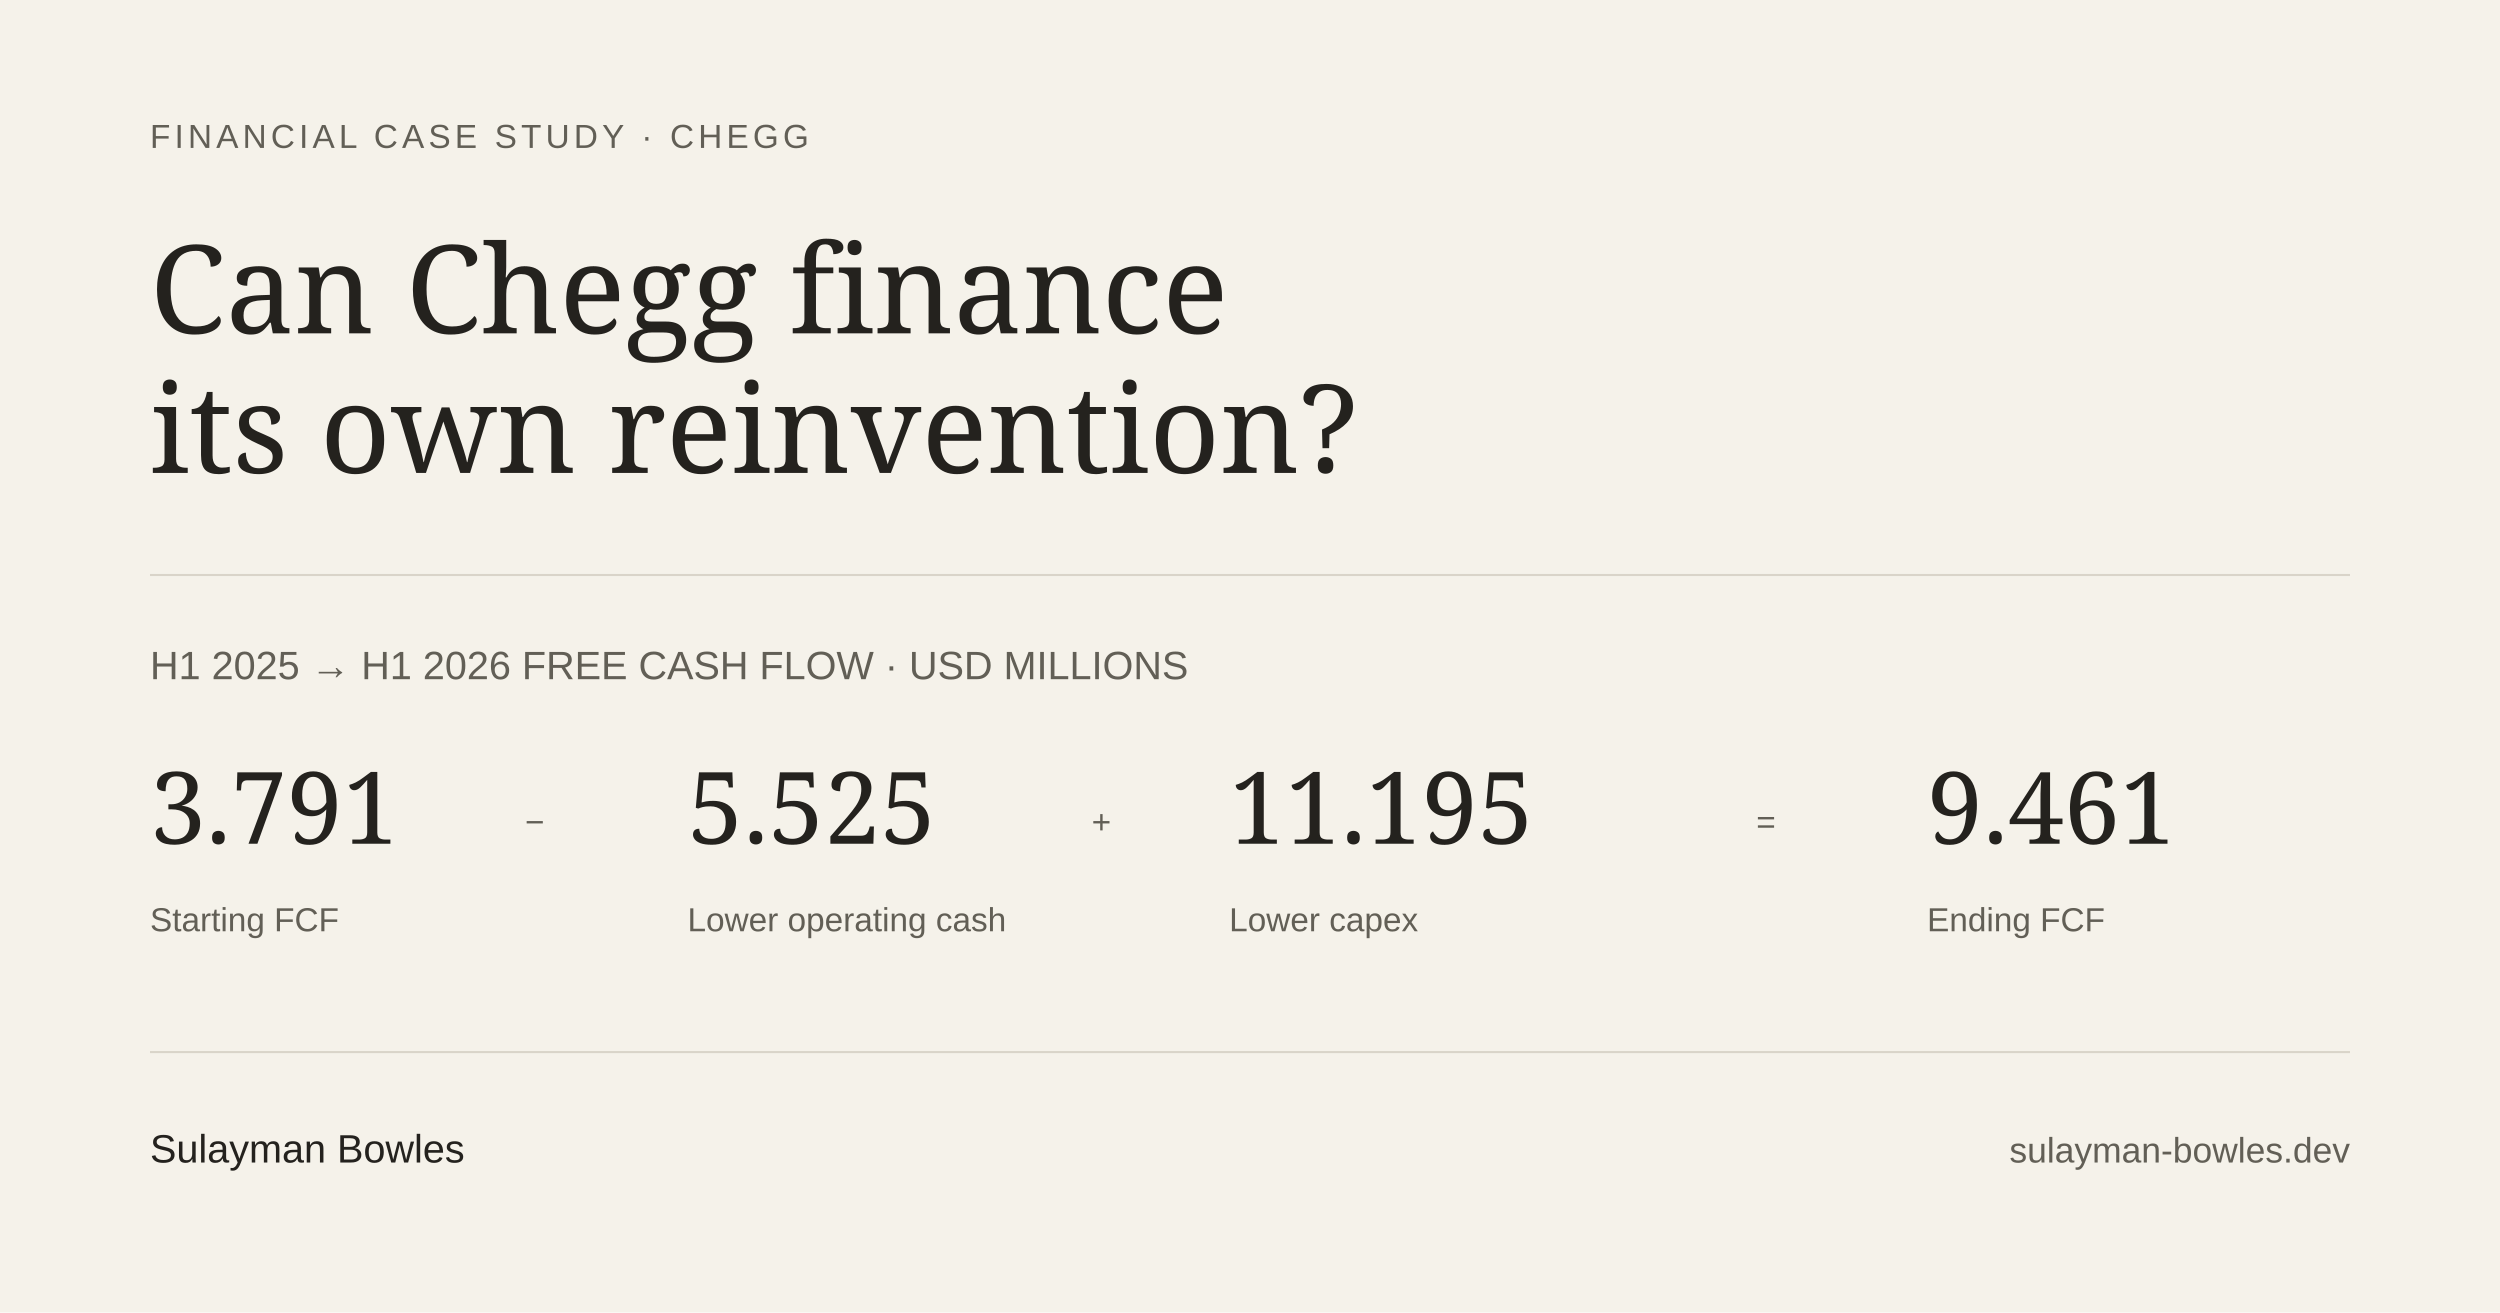
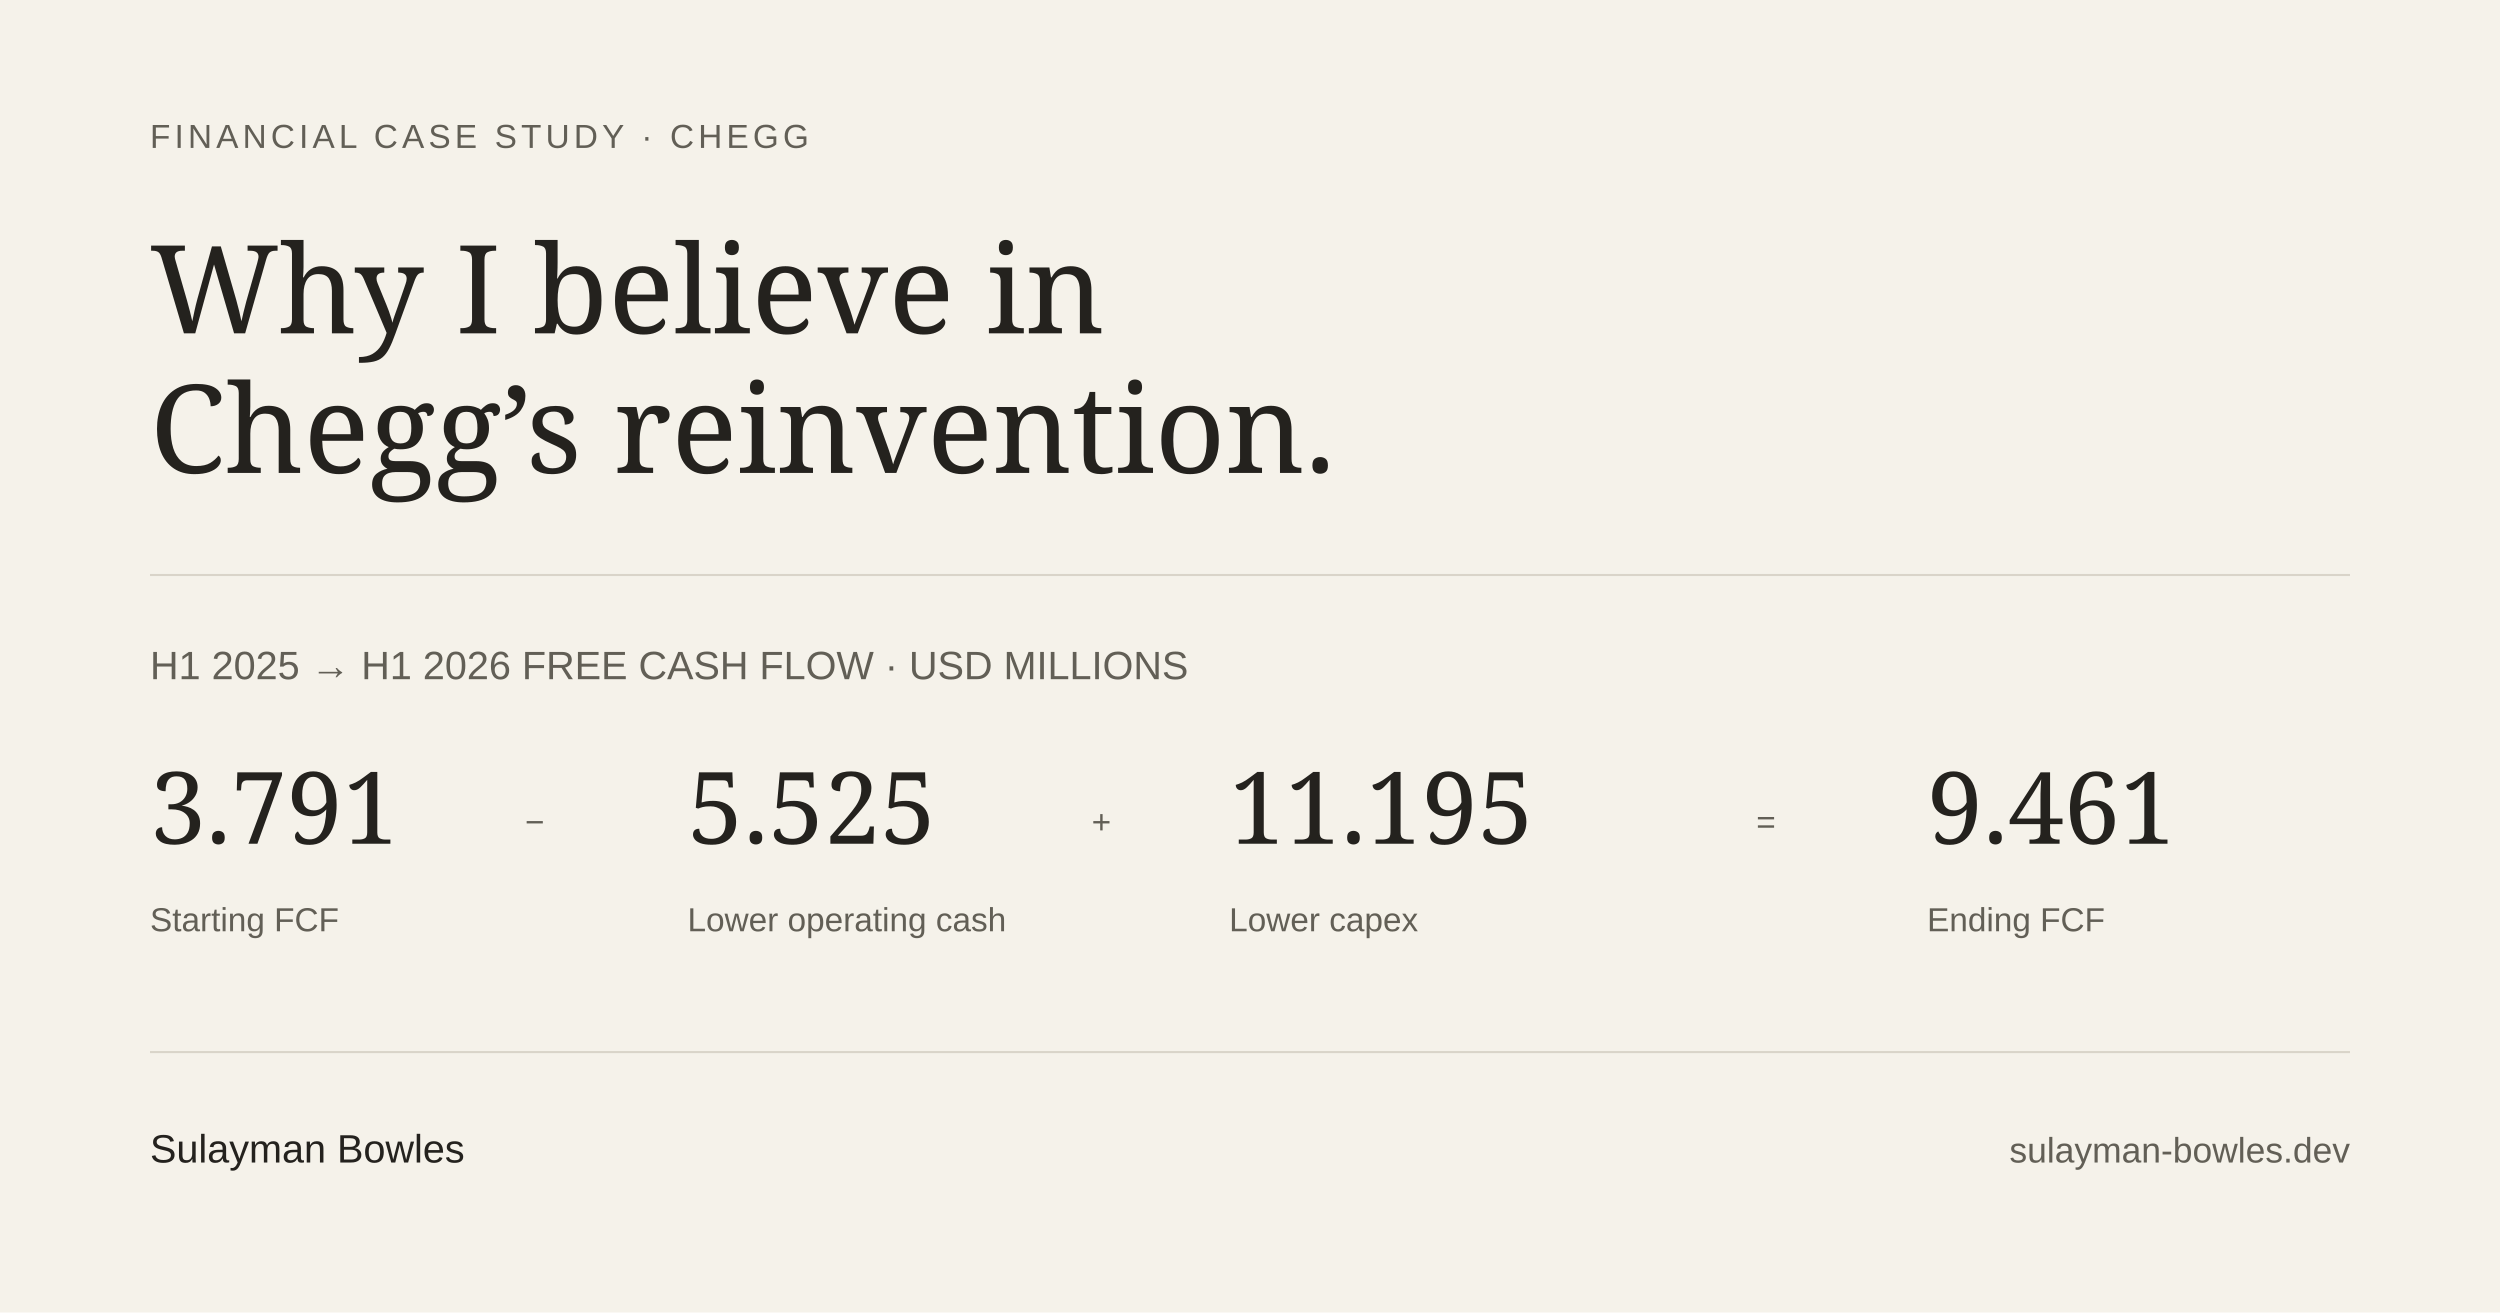
<svg xmlns="http://www.w3.org/2000/svg" width="1200" height="630" viewBox="0 0 1200 630">
  <rect width="1200" height="630" fill="#f5f2ea" />
  <text x="72" y="71" font-family="Arial,sans-serif" font-size="16" letter-spacing="2" fill="#625f56">FINANCIAL CASE STUDY · CHEGG</text>
-   <text x="72" y="160" font-family="Georgia,serif" font-size="59" fill="#24221e">Can Chegg finance</text>
-   <text x="72" y="227" font-family="Georgia,serif" font-size="59" fill="#24221e">its own reinvention?</text>
+   <text x="72" y="160" font-family="Georgia,serif" font-size="59" fill="#24221e">Why I believe in</text>
+   <text x="72" y="227" font-family="Georgia,serif" font-size="59" fill="#24221e">Chegg’s reinvention.</text>
  <line x1="72" y1="276" x2="1128" y2="276" stroke="#d9d4c9" />
  <text x="72" y="326" font-family="Arial,sans-serif" font-size="19" fill="#625f56">H1 2025 → H1 2026 FREE CASH FLOW · USD MILLIONS</text>
  <g font-family="Georgia,serif" font-size="48" fill="#24221e">
    <text x="72" y="405">3.791</text>
    <text x="330" y="405">5.525</text>
    <text x="590" y="405">11.195</text>
    <text x="925" y="405">9.461</text>
  </g>
  <g font-family="Arial,sans-serif" font-size="16" fill="#625f56">
    <text x="72" y="447">Starting FCF</text>
    <text x="330" y="447">Lower operating cash</text>
    <text x="590" y="447">Lower capex</text>
    <text x="925" y="447">Ending FCF</text>
    <text x="252" y="400">−</text>
    <text x="524" y="400">+</text>
    <text x="843" y="400">=</text>
  </g>
  <line x1="72" y1="505" x2="1128" y2="505" stroke="#d9d4c9" />
  <text x="72" y="558" font-family="Arial,sans-serif" font-size="19" fill="#24221e">Sulayman Bowles</text>
  <text x="1128" y="558" font-family="Arial,sans-serif" font-size="17" fill="#625f56" text-anchor="end">sulayman-bowles.dev</text>
</svg>
